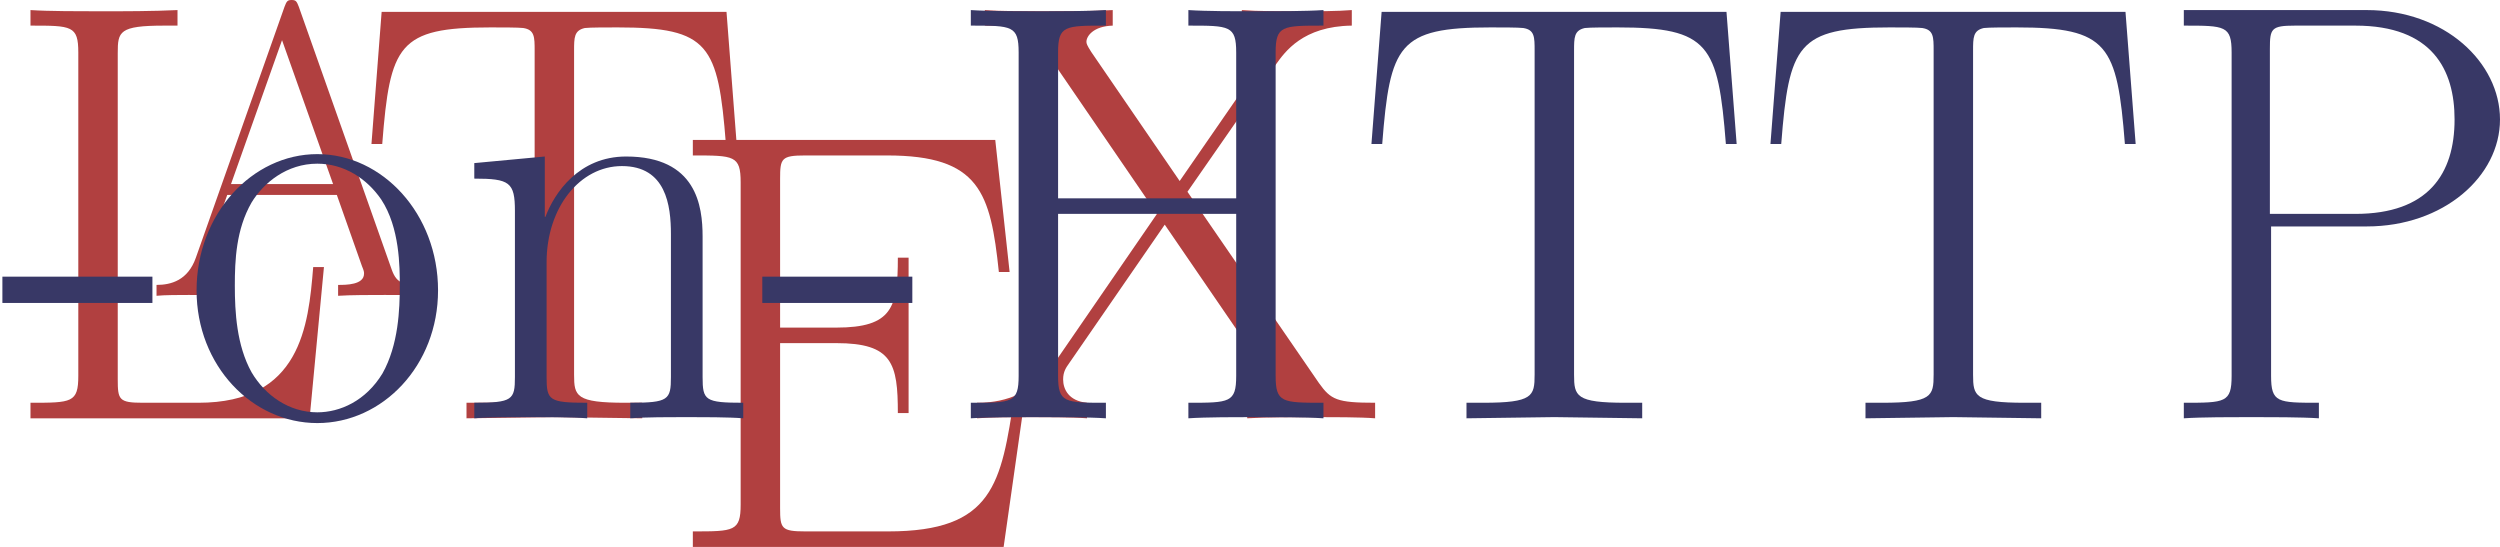
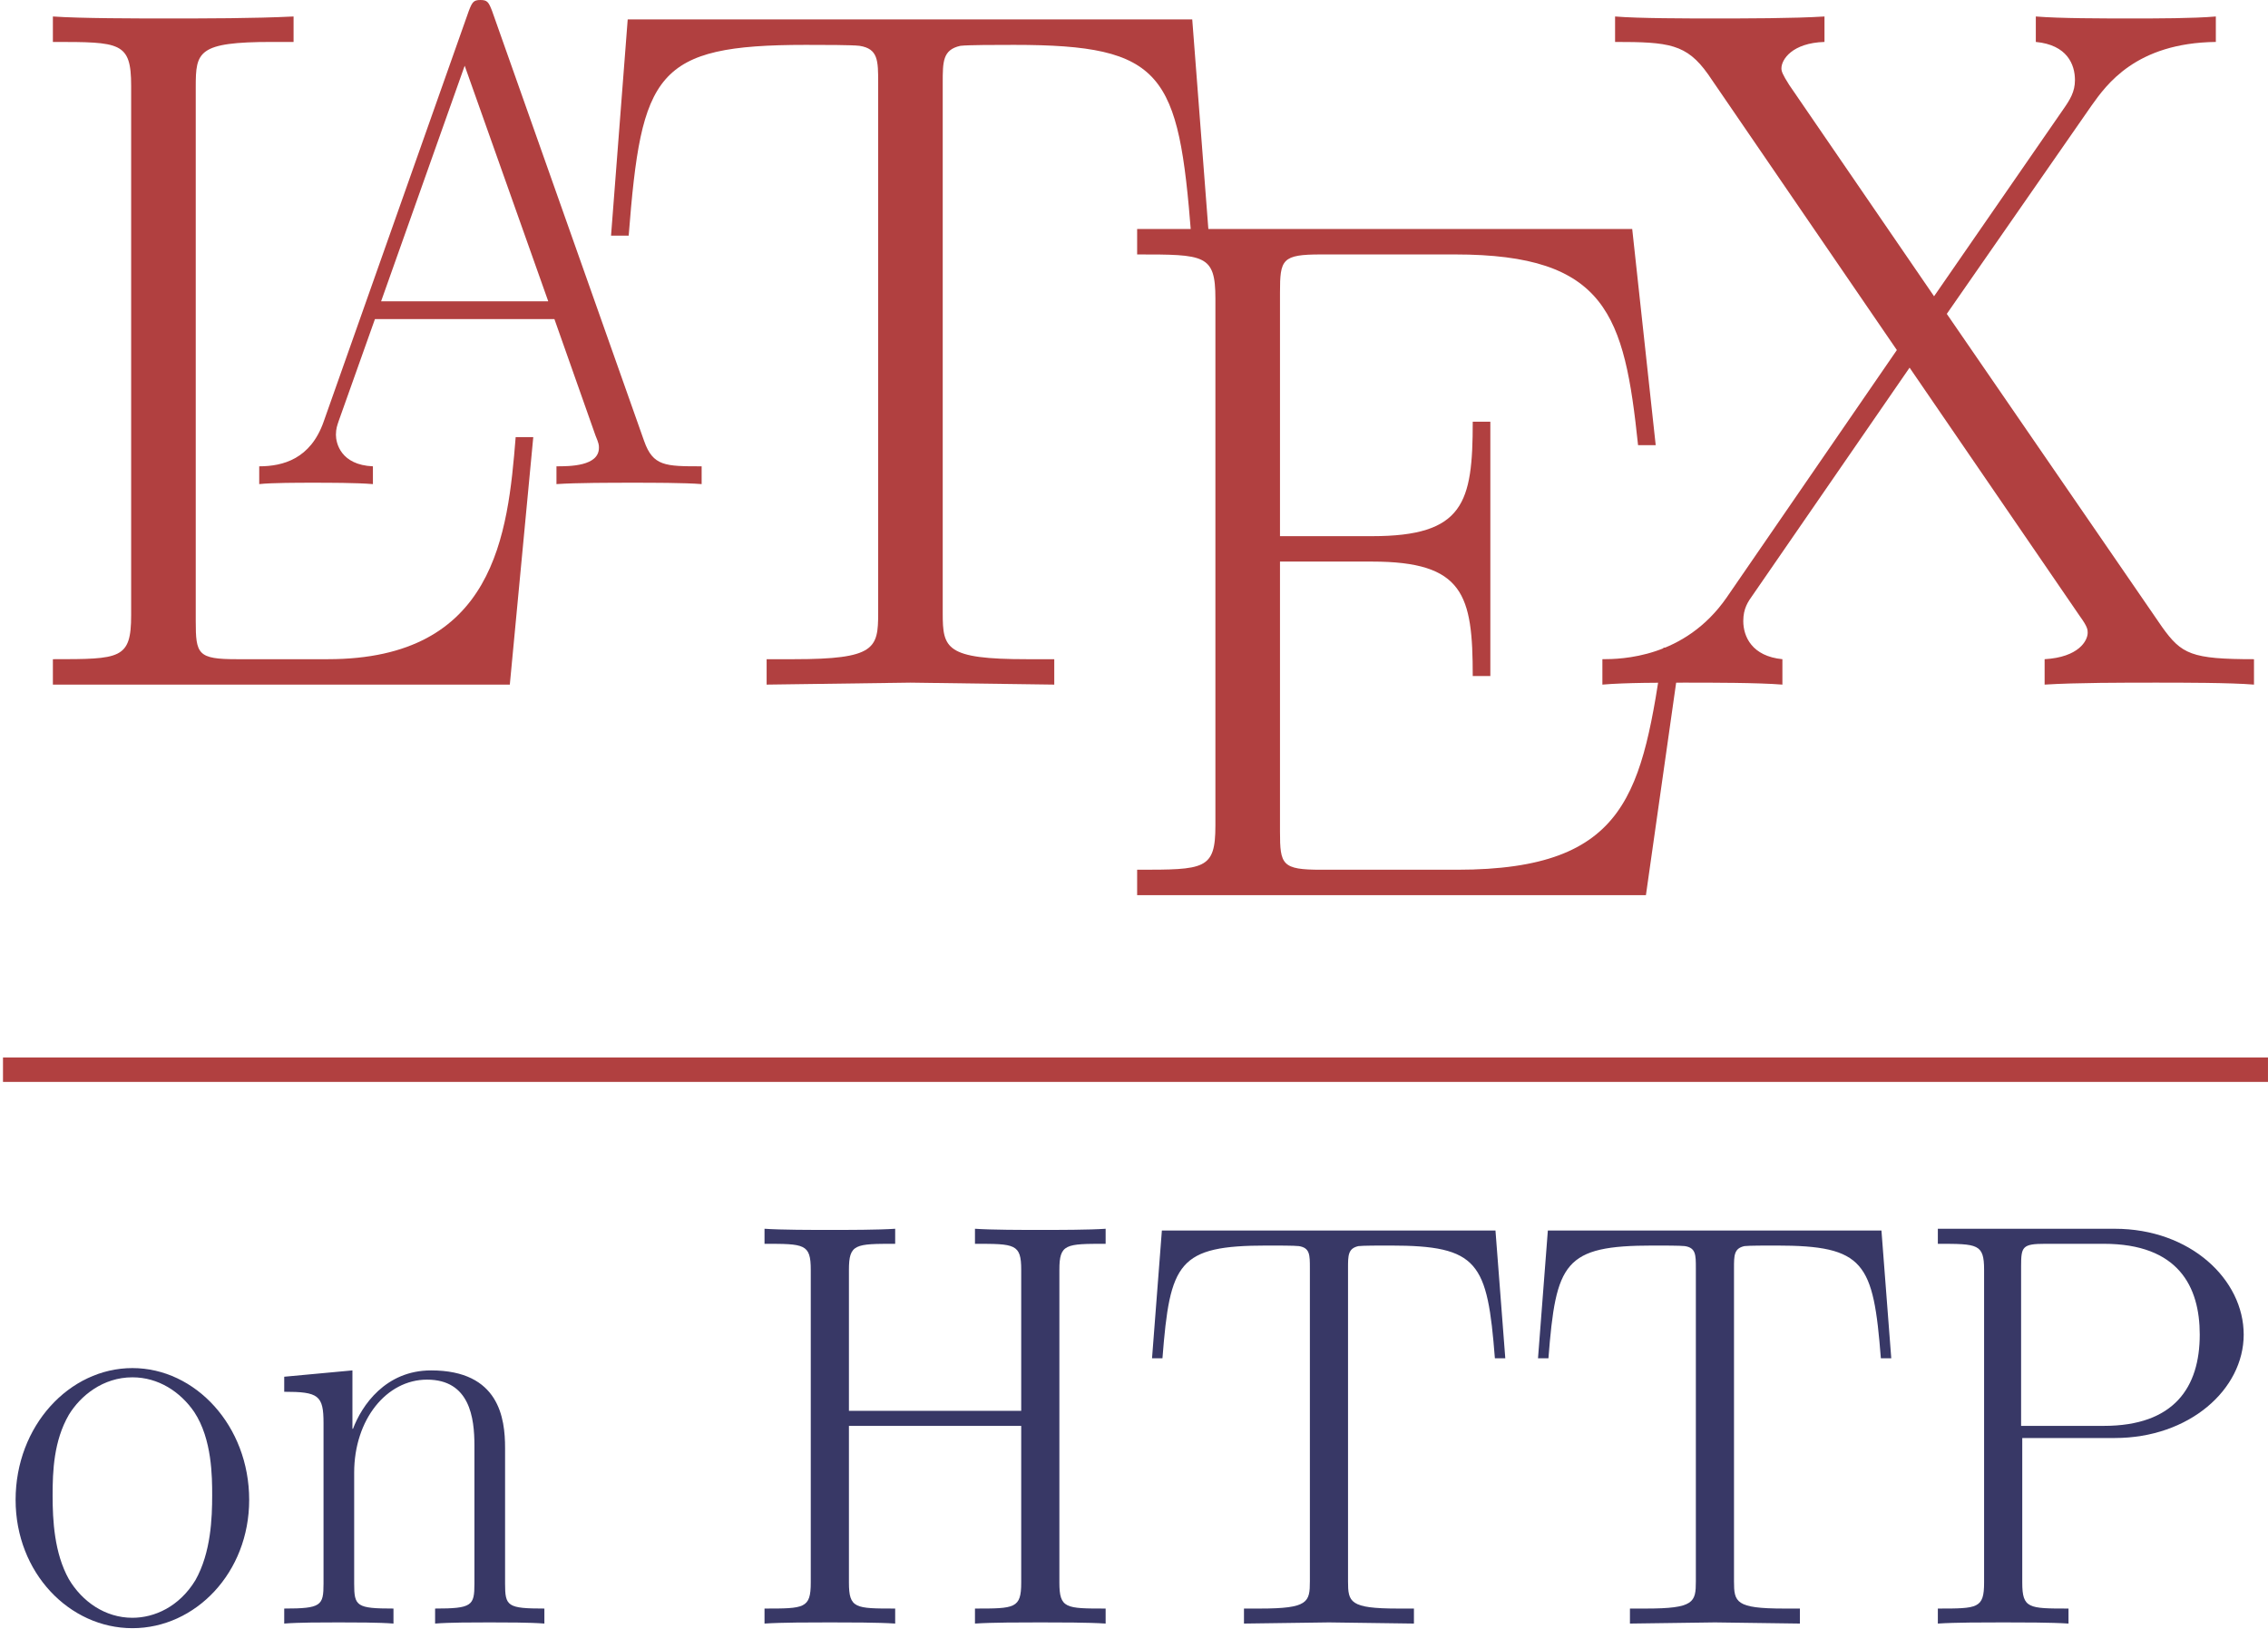
- <svg xmlns="http://www.w3.org/2000/svg" xmlns:xlink="http://www.w3.org/1999/xlink" version="1.1" width="183.354pt" height="40.115pt" viewBox="-70.207 -70.737 183.354 40.115">
+ <svg xmlns="http://www.w3.org/2000/svg" xmlns:xlink="http://www.w3.org/1999/xlink" version="1.1" width="101.614pt" height="72.963pt" viewBox="-70.007 -70.737 101.614 72.963">
  <defs>
-     <path id="g0-45" d="M7.825-5.922V-7.272H.123V-5.922H7.825Z" />
-     <path id="g0-65" d="M20.528 0V-.798C18.902-.798 18.35-.798 17.951-1.933L11.139-21.203C10.985-21.602 10.924-21.694 10.617-21.694S10.249-21.602 10.095-21.203L3.59-2.792C3.007-1.135 1.78-.798 .706-.798V0C1.258-.061 2.485-.061 3.068-.061C3.836-.061 5.063-.061 5.799 0V-.798C4.357-.859 4.142-1.841 4.142-2.209C4.142-2.485 4.204-2.639 4.265-2.823L5.891-7.395H13.931L15.772-2.179C15.925-1.81 15.925-1.749 15.925-1.626C15.925-.798 14.606-.798 14.023-.798V0C14.913-.061 16.508-.061 17.46-.061C18.257-.061 19.792-.061 20.528 0ZM13.655-8.193H6.168L9.911-18.748L13.655-8.193Z" />
-     <path id="g0-69" d="M18.626-7.763H18.073C17.398-3.253 16.999-.798 11.599-.798H7.334C6.106-.798 6.045-.951 6.045-1.995V-10.464H8.929C11.814-10.464 12.09-9.42 12.09-6.873H12.642V-14.851H12.09C12.09-12.305 11.814-11.261 8.929-11.261H6.045V-18.902C6.045-19.945 6.106-20.099 7.334-20.099H11.537C16.294-20.099 16.846-18.196 17.276-14.115H17.828L17.091-20.896H1.565V-20.099C3.682-20.099 4.02-20.099 4.02-18.718V-2.179C4.02-.798 3.682-.798 1.565-.798V0H17.521L18.626-7.763Z" />
-     <path id="g0-72" d="M19.669 0V-.798C17.552-.798 17.214-.798 17.214-2.179V-18.779C17.214-20.16 17.552-20.16 19.669-20.16V-20.958C18.779-20.896 17.153-20.896 16.202-20.896S13.624-20.896 12.734-20.958V-20.16C14.851-20.16 15.189-20.16 15.189-18.779V-11.292H6.045V-18.779C6.045-20.16 6.382-20.16 8.5-20.16V-20.958C7.61-20.896 5.984-20.896 5.032-20.896S2.455-20.896 1.565-20.958V-20.16C3.682-20.16 4.02-20.16 4.02-18.779V-2.179C4.02-.798 3.682-.798 1.565-.798V0C2.455-.061 4.081-.061 5.032-.061S7.61-.061 8.5 0V-.798C6.382-.798 6.045-.798 6.045-2.179V-10.494H15.189V-2.179C15.189-.798 14.851-.798 12.734-.798V0C13.624-.061 15.25-.061 16.202-.061S18.779-.061 19.669 0Z" />
-     <path id="g0-76" d="M16.631-7.763H16.079C15.833-4.725 15.434-.798 10.187-.798H7.334C6.106-.798 6.045-.951 6.045-1.995V-18.748C6.045-19.853 6.106-20.16 8.438-20.16H9.113V-20.958C7.855-20.896 6.382-20.896 5.124-20.896C4.173-20.896 2.455-20.896 1.565-20.958V-20.16C3.682-20.16 4.02-20.16 4.02-18.779V-2.179C4.02-.798 3.682-.798 1.565-.798V0H15.895L16.631-7.763Z" />
-     <path id="g0-80" d="M17.828-15.342C17.828-18.257 15.005-20.958 10.985-20.958H1.596V-20.16C3.713-20.16 4.05-20.16 4.05-18.779V-2.179C4.05-.798 3.713-.798 1.596-.798V0C2.485-.061 4.112-.061 5.063-.061S7.641-.061 8.53 0V-.798C6.413-.798 6.076-.798 6.076-2.179V-9.85H10.985C14.943-9.85 17.828-12.427 17.828-15.342ZM15.496-15.342C15.496-12.55 14.146-10.494 10.402-10.494H6.014V-18.963C6.014-20.006 6.076-20.16 7.303-20.16H10.402C14.36-20.16 15.496-17.889 15.496-15.342Z" />
-     <path id="g0-84" d="M19.608-14.084L19.086-20.866H1.381L.859-14.084H1.412C1.81-19.178 2.24-20.068 6.965-20.068C7.518-20.068 8.408-20.068 8.653-20.037C9.236-19.945 9.236-19.577 9.236-18.871V-2.24C9.236-1.135 9.144-.798 6.597-.798H5.738V0L10.249-.061L14.759 0V-.798H13.9C11.353-.798 11.261-1.135 11.261-2.24V-18.871C11.261-19.546 11.261-19.914 11.814-20.037C12.059-20.068 12.949-20.068 13.501-20.068C18.196-20.068 18.656-19.178 19.055-14.084H19.608Z" />
-     <path id="g0-88" d="M20.835 0V-.798C18.871-.798 18.564-.951 17.951-1.81L11.2-11.63L15.741-18.165C16.202-18.81 17.122-20.129 19.638-20.16V-20.958C18.933-20.896 17.766-20.896 17.03-20.896C16.017-20.896 14.759-20.896 13.992-20.958V-20.16C14.974-20.068 15.22-19.454 15.22-18.963C15.22-18.595 15.066-18.35 14.851-18.043L10.801-12.182L6.26-18.81C6.045-19.147 6.014-19.239 6.014-19.331C6.014-19.608 6.352-20.129 7.364-20.16V-20.958C6.382-20.896 4.879-20.896 3.866-20.896C3.068-20.896 1.534-20.896 .798-20.958V-20.16C2.485-20.16 3.038-20.099 3.713-19.147L9.635-10.494L4.296-2.731C2.976-.828 .982-.798 .399-.798V0C1.105-.061 2.271-.061 3.007-.061C3.836-.061 5.278-.061 6.045 0V-.798C5.094-.89 4.818-1.504 4.818-1.995C4.818-2.393 4.971-2.608 5.124-2.823L10.034-9.942L15.373-2.148C15.619-1.81 15.619-1.718 15.619-1.626C15.619-1.381 15.342-.859 14.268-.798V0C15.25-.061 16.754-.061 17.766-.061C18.564-.061 20.099-.061 20.835 0Z" />
-     <path id="g0-110" d="M14.821 0V-.798C12.857-.798 12.734-.921 12.734-2.117V-9.328C12.734-10.893 12.427-13.44 8.807-13.44C6.382-13.44 5.124-11.568 4.664-10.341H4.633V-13.44L1.013-13.102V-12.305C2.823-12.305 3.099-12.12 3.099-10.648V-2.117C3.099-.951 2.976-.798 1.013-.798V0C1.749-.061 3.099-.061 3.897-.061S6.076-.061 6.812 0V-.798C4.848-.798 4.725-.921 4.725-2.117V-8.009C4.725-10.832 6.444-12.949 8.592-12.949C10.862-12.949 11.108-10.924 11.108-9.451V-2.117C11.108-.951 10.985-.798 9.021-.798V0C9.758-.061 11.108-.061 11.906-.061S14.084-.061 14.821 0Z" />
-     <path id="g0-111" d="M13.225-6.567C13.225-10.494 10.371-13.563 7.027-13.563S.828-10.494 .828-6.567C.828-2.7 3.682 .245 7.027 .245S13.225-2.7 13.225-6.567ZM11.261-6.812C11.261-5.615 11.2-3.774 10.371-2.301C9.512-.89 8.193-.307 7.027-.307C5.585-.307 4.357-1.166 3.651-2.363C2.884-3.744 2.792-5.462 2.792-6.812C2.792-8.101 2.854-9.696 3.651-11.077C4.265-12.09 5.462-13.072 7.027-13.072C8.408-13.072 9.574-12.305 10.31-11.231C11.261-9.788 11.261-7.763 11.261-6.812Z" />
-     <use id="g1-45" xlink:href="#g0-45" transform="scale(1.428578)" />
-     <use id="g1-69" xlink:href="#g0-69" transform="scale(1.428578)" />
-     <use id="g1-72" xlink:href="#g0-72" transform="scale(1.428578)" />
-     <use id="g1-76" xlink:href="#g0-76" transform="scale(1.428578)" />
-     <use id="g1-80" xlink:href="#g0-80" transform="scale(1.428578)" />
-     <use id="g1-84" xlink:href="#g0-84" transform="scale(1.428578)" />
-     <use id="g1-88" xlink:href="#g0-88" transform="scale(1.428578)" />
-     <use id="g1-110" xlink:href="#g0-110" transform="scale(1.428578)" />
-     <use id="g1-111" xlink:href="#g0-111" transform="scale(1.428578)" />
+     <path id="g0-65" d="M17.329 0V-.673C15.956-.673 15.49-.673 15.153-1.632L9.403-17.899C9.273-18.236 9.221-18.313 8.962-18.313S8.652-18.236 8.522-17.899L3.031-2.357C2.538-.958 1.502-.673 .596-.673V0C1.062-.052 2.098-.052 2.59-.052C3.238-.052 4.274-.052 4.896 0V-.673C3.678-.725 3.497-1.554 3.497-1.865C3.497-2.098 3.549-2.228 3.6-2.383L4.973-6.243H11.76L13.314-1.839C13.444-1.528 13.444-1.476 13.444-1.373C13.444-.673 12.33-.673 11.838-.673V0C12.589-.052 13.936-.052 14.739-.052C15.412-.052 16.707-.052 17.329 0ZM11.527-6.916H5.206L8.367-15.827L11.527-6.916Z" />
+     <path id="g0-69" d="M15.723-6.553H15.257C14.687-2.746 14.35-.673 9.791-.673H6.191C5.155-.673 5.103-.803 5.103-1.684V-8.833H7.538C9.973-8.833 10.206-7.952 10.206-5.802H10.672V-12.537H10.206C10.206-10.387 9.973-9.506 7.538-9.506H5.103V-15.956C5.103-16.837 5.155-16.966 6.191-16.966H9.739C13.754-16.966 14.221-15.36 14.583-11.915H15.05L14.428-17.64H1.321V-16.966C3.108-16.966 3.393-16.966 3.393-15.801V-1.839C3.393-.673 3.108-.673 1.321-.673V0H14.791L15.723-6.553Z" />
+     <path id="g0-72" d="M16.604 0V-.673C14.816-.673 14.532-.673 14.532-1.839V-15.853C14.532-17.018 14.816-17.018 16.604-17.018V-17.692C15.853-17.64 14.48-17.64 13.677-17.64S11.501-17.64 10.75-17.692V-17.018C12.537-17.018 12.822-17.018 12.822-15.853V-9.532H5.103V-15.853C5.103-17.018 5.388-17.018 7.175-17.018V-17.692C6.424-17.64 5.051-17.64 4.248-17.64S2.072-17.64 1.321-17.692V-17.018C3.108-17.018 3.393-17.018 3.393-15.853V-1.839C3.393-.673 3.108-.673 1.321-.673V0C2.072-.052 3.445-.052 4.248-.052S6.424-.052 7.175 0V-.673C5.388-.673 5.103-.673 5.103-1.839V-8.859H12.822V-1.839C12.822-.673 12.537-.673 10.75-.673V0C11.501-.052 12.874-.052 13.677-.052S15.853-.052 16.604 0Z" />
+     <path id="g0-76" d="M14.039-6.553H13.573C13.366-3.989 13.029-.673 8.6-.673H6.191C5.155-.673 5.103-.803 5.103-1.684V-15.827C5.103-16.759 5.155-17.018 7.123-17.018H7.693V-17.692C6.631-17.64 5.388-17.64 4.326-17.64C3.523-17.64 2.072-17.64 1.321-17.692V-17.018C3.108-17.018 3.393-17.018 3.393-15.853V-1.839C3.393-.673 3.108-.673 1.321-.673V0H13.418L14.039-6.553Z" />
+     <path id="g0-80" d="M15.05-12.951C15.05-15.412 12.667-17.692 9.273-17.692H1.347V-17.018C3.134-17.018 3.419-17.018 3.419-15.853V-1.839C3.419-.673 3.134-.673 1.347-.673V0C2.098-.052 3.471-.052 4.274-.052S6.45-.052 7.201 0V-.673C5.414-.673 5.129-.673 5.129-1.839V-8.315H9.273C12.615-8.315 15.05-10.491 15.05-12.951ZM13.081-12.951C13.081-10.594 11.941-8.859 8.781-8.859H5.077V-16.008C5.077-16.889 5.129-17.018 6.165-17.018H8.781C12.123-17.018 13.081-15.101 13.081-12.951Z" />
+     <path id="g0-84" d="M16.552-11.889L16.112-17.614H1.166L.725-11.889H1.192C1.528-16.189 1.891-16.94 5.88-16.94C6.346-16.94 7.097-16.94 7.305-16.915C7.797-16.837 7.797-16.526 7.797-15.93V-1.891C7.797-.958 7.719-.673 5.569-.673H4.844V0L8.652-.052L12.459 0V-.673H11.734C9.584-.673 9.506-.958 9.506-1.891V-15.93C9.506-16.5 9.506-16.811 9.973-16.915C10.18-16.94 10.931-16.94 11.397-16.94C15.36-16.94 15.749-16.189 16.086-11.889H16.552Z" />
+     <path id="g0-88" d="M17.588 0V-.673C15.93-.673 15.671-.803 15.153-1.528L9.455-9.817L13.288-15.334C13.677-15.878 14.454-16.992 16.578-17.018V-17.692C15.982-17.64 14.998-17.64 14.376-17.64C13.521-17.64 12.459-17.64 11.812-17.692V-17.018C12.641-16.94 12.848-16.422 12.848-16.008C12.848-15.697 12.718-15.49 12.537-15.231L9.118-10.283L5.284-15.878C5.103-16.163 5.077-16.241 5.077-16.319C5.077-16.552 5.362-16.992 6.217-17.018V-17.692C5.388-17.64 4.119-17.64 3.264-17.64C2.59-17.64 1.295-17.64 .673-17.692V-17.018C2.098-17.018 2.564-16.966 3.134-16.163L8.133-8.859L3.626-2.305C2.513-.699 .829-.673 .337-.673V0C.933-.052 1.917-.052 2.538-.052C3.238-.052 4.455-.052 5.103 0V-.673C4.3-.751 4.067-1.269 4.067-1.684C4.067-2.02 4.196-2.202 4.326-2.383L8.47-8.393L12.977-1.813C13.185-1.528 13.185-1.451 13.185-1.373C13.185-1.166 12.951-.725 12.045-.673V0C12.874-.052 14.143-.052 14.998-.052C15.671-.052 16.966-.052 17.588 0Z" />
+     <path id="g0-110" d="M12.511 0V-.673C10.853-.673 10.75-.777 10.75-1.787V-7.874C10.75-9.196 10.491-11.345 7.434-11.345C5.388-11.345 4.326-9.765 3.937-8.729H3.911V-11.345L.855-11.061V-10.387C2.383-10.387 2.616-10.232 2.616-8.988V-1.787C2.616-.803 2.513-.673 .855-.673V0C1.476-.052 2.616-.052 3.29-.052S5.129-.052 5.75 0V-.673C4.093-.673 3.989-.777 3.989-1.787V-6.761C3.989-9.144 5.44-10.931 7.253-10.931C9.17-10.931 9.377-9.221 9.377-7.978V-1.787C9.377-.803 9.273-.673 7.615-.673V0C8.237-.052 9.377-.052 10.05-.052S11.889-.052 12.511 0Z" />
+     <path id="g0-111" d="M11.164-5.543C11.164-8.859 8.755-11.449 5.932-11.449S.699-8.859 .699-5.543C.699-2.279 3.108 .207 5.932 .207S11.164-2.279 11.164-5.543ZM9.506-5.75C9.506-4.74 9.455-3.186 8.755-1.943C8.03-.751 6.916-.259 5.932-.259C4.714-.259 3.678-.984 3.082-1.995C2.435-3.16 2.357-4.611 2.357-5.75C2.357-6.838 2.409-8.185 3.082-9.351C3.6-10.206 4.611-11.035 5.932-11.035C7.097-11.035 8.082-10.387 8.703-9.48C9.506-8.263 9.506-6.553 9.506-5.75Z" />
+     <use id="g2-69" xlink:href="#g0-69" transform="scale(1.692308)" />
+     <use id="g2-76" xlink:href="#g0-76" transform="scale(1.692308)" />
+     <use id="g2-84" xlink:href="#g0-84" transform="scale(1.692308)" />
+     <use id="g2-88" xlink:href="#g0-88" transform="scale(1.692308)" />
+     <use id="g1-65" xlink:href="#g0-65" transform="scale(1.18461)" />
  </defs>
  <g id="page1">
    <g fill="#b14040">
-       <use x="-70.207" y="-40.058" xlink:href="#g1-76" />
-       <use x="-59.433" y="-49.043" xlink:href="#g0-65" />
-       <use x="-44.19" y="-40.058" xlink:href="#g1-84" />
-       <use x="-21.629" y="-30.623" xlink:href="#g1-69" />
-       <use x=".882" y="-40.058" xlink:href="#g1-88" />
+       <use x="-69.873" y="-40.058" xlink:href="#g2-76" />
+       <use x="-59.099" y="-49.043" xlink:href="#g1-65" />
+       <use x="-43.857" y="-40.058" xlink:href="#g2-84" />
+       <use x="-21.295" y="-30.623" xlink:href="#g2-69" />
+       <use x="1.215" y="-40.058" xlink:href="#g2-88" />
    </g>
+     <rect x="-69.873" y="-23.35" height="1.096" width="101.479" fill="#b14040" />
    <g fill="#383866">
-       <use x="-70.207" y="-40.058" xlink:href="#g1-45" />
-       <use x="-56.973" y="-40.058" xlink:href="#g1-111" />
-       <use x="-36.869" y="-40.058" xlink:href="#g1-110" />
-       <use x="-14.474" y="-40.058" xlink:href="#g1-45" />
-       <use x="-1.241" y="-40.058" xlink:href="#g1-72" />
-       <use x="29.15" y="-40.058" xlink:href="#g1-84" />
-       <use x="58.414" y="-40.058" xlink:href="#g1-84" />
-       <use x="87.678" y="-40.058" xlink:href="#g1-80" />
+       <use x="-70.007" y="2.019" xlink:href="#g0-111" />
+       <use x="-58.128" y="2.019" xlink:href="#g0-110" />
+       <use x="-37.075" y="2.019" xlink:href="#g0-72" />
+       <use x="-19.117" y="2.019" xlink:href="#g0-84" />
+       <use x="-1.824" y="2.019" xlink:href="#g0-84" />
+       <use x="15.468" y="2.019" xlink:href="#g0-80" />
    </g>
  </g>
</svg>
